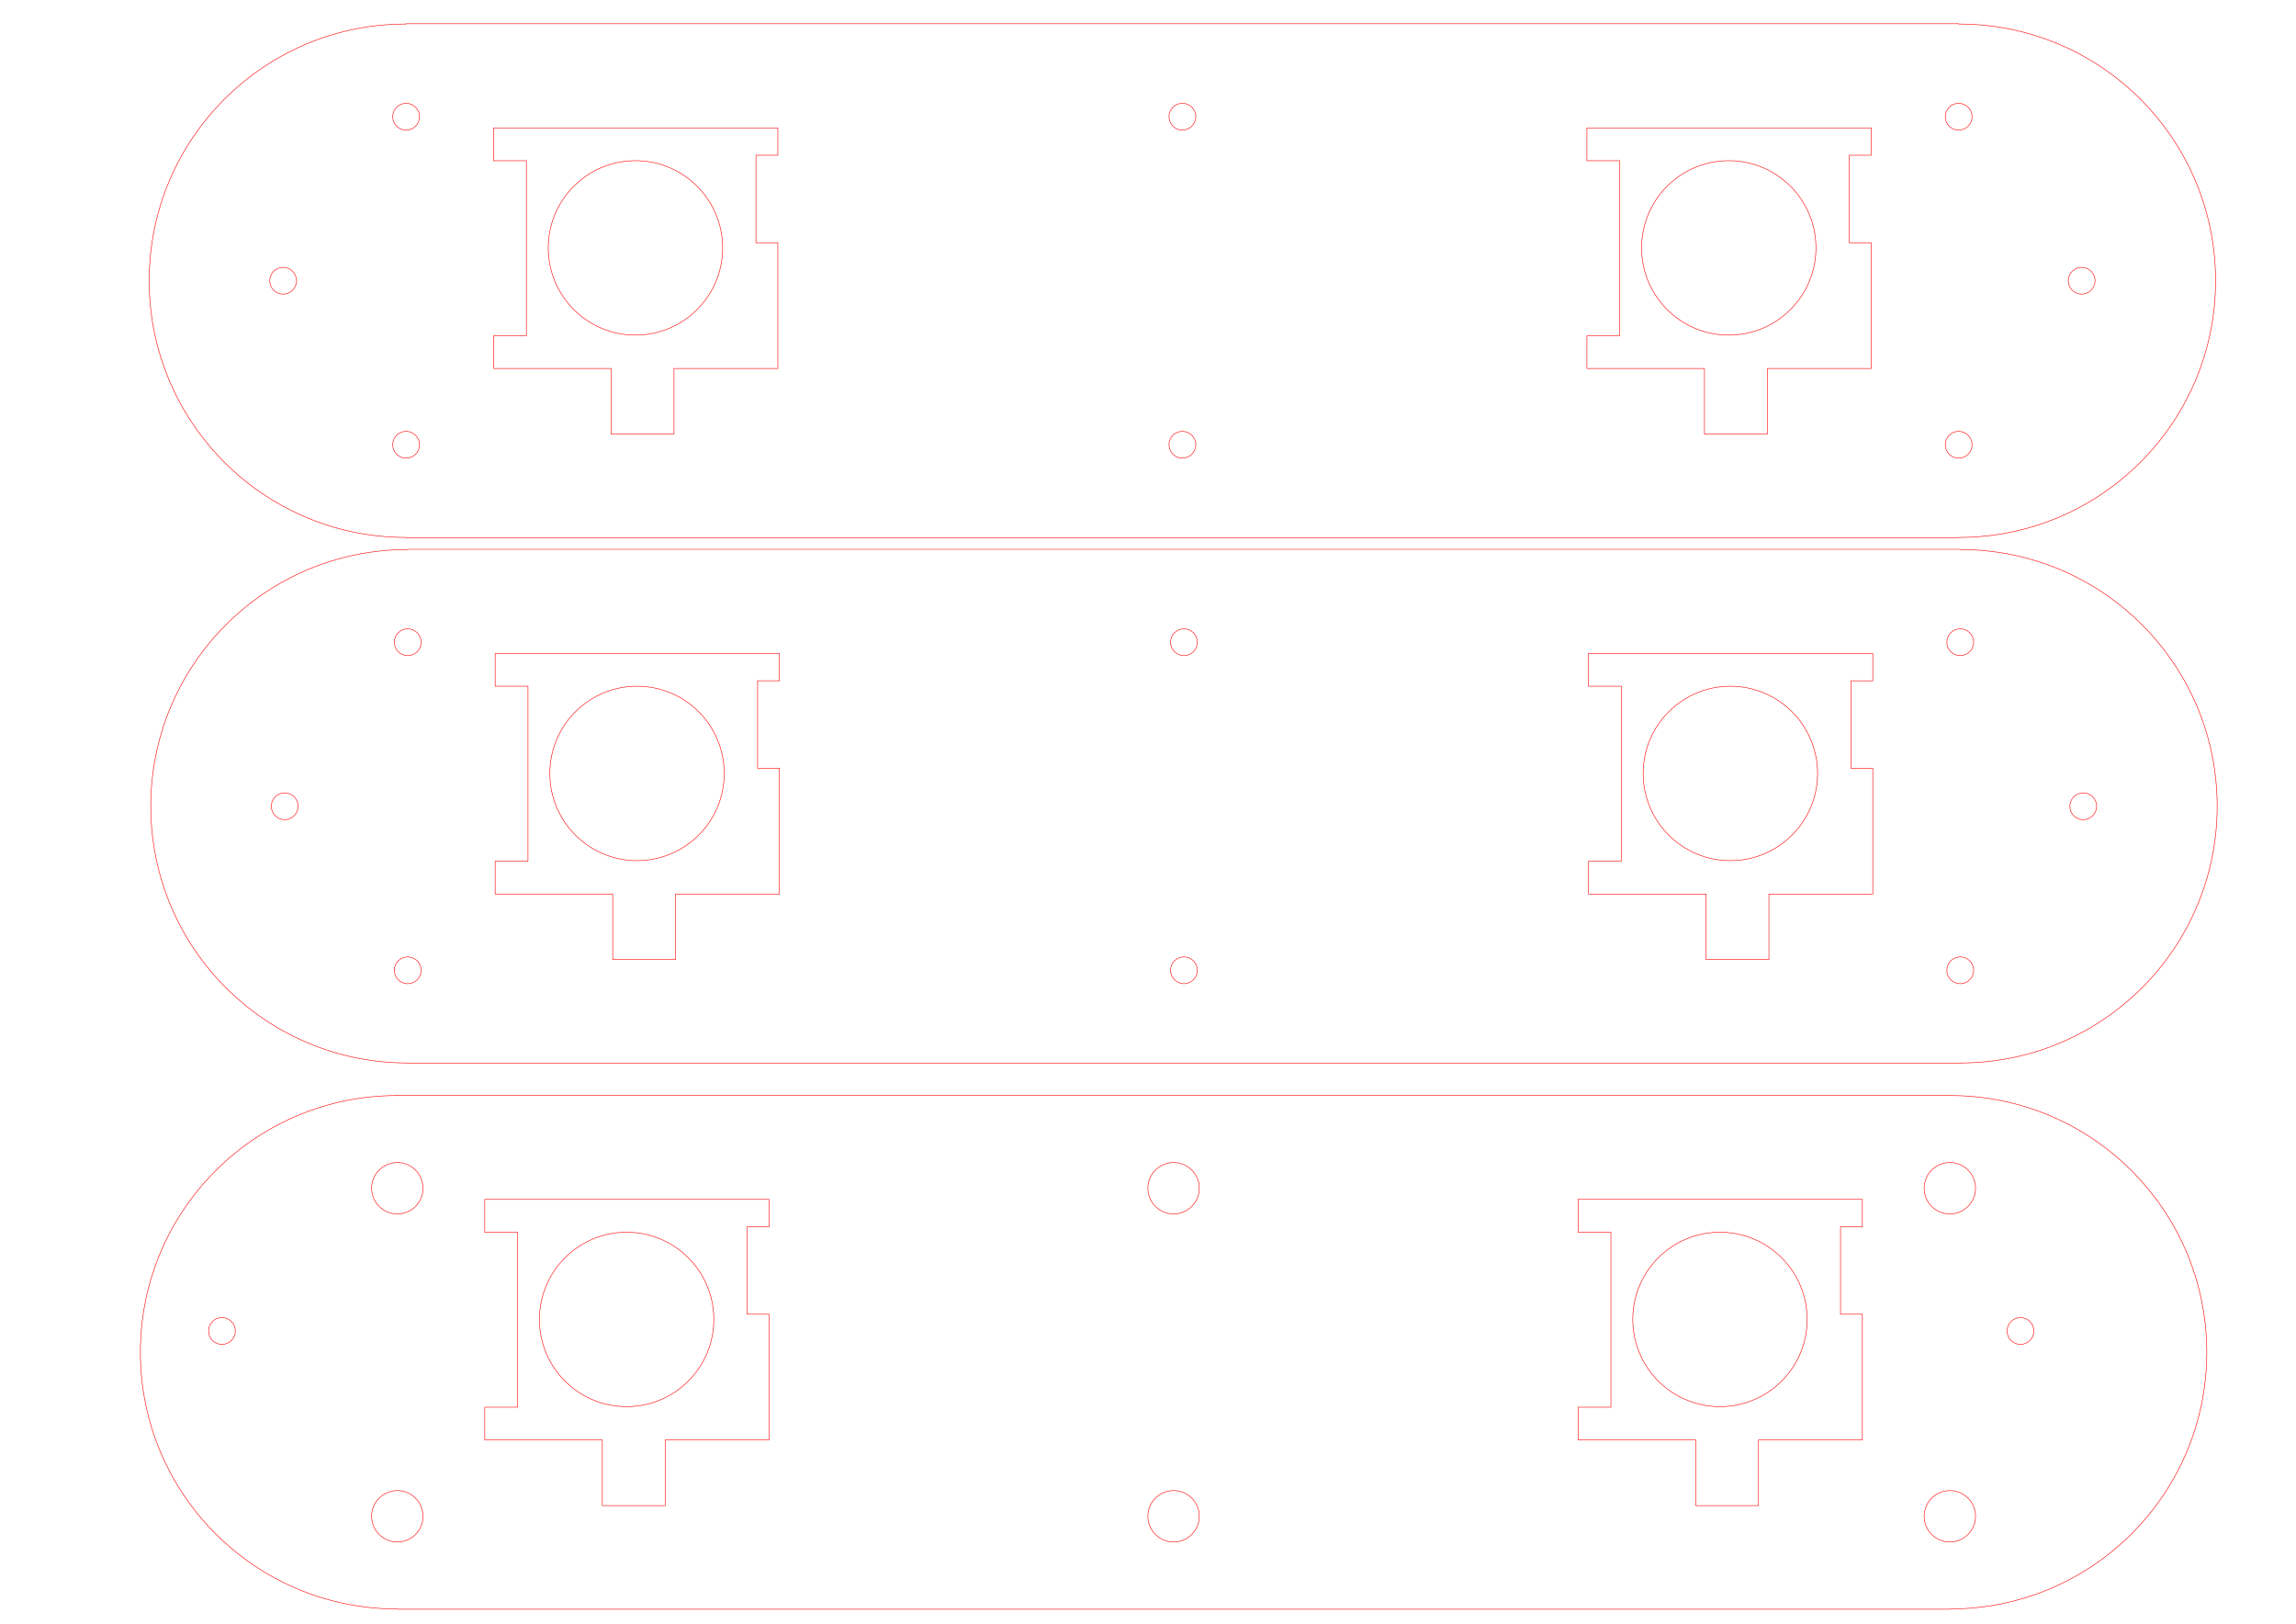
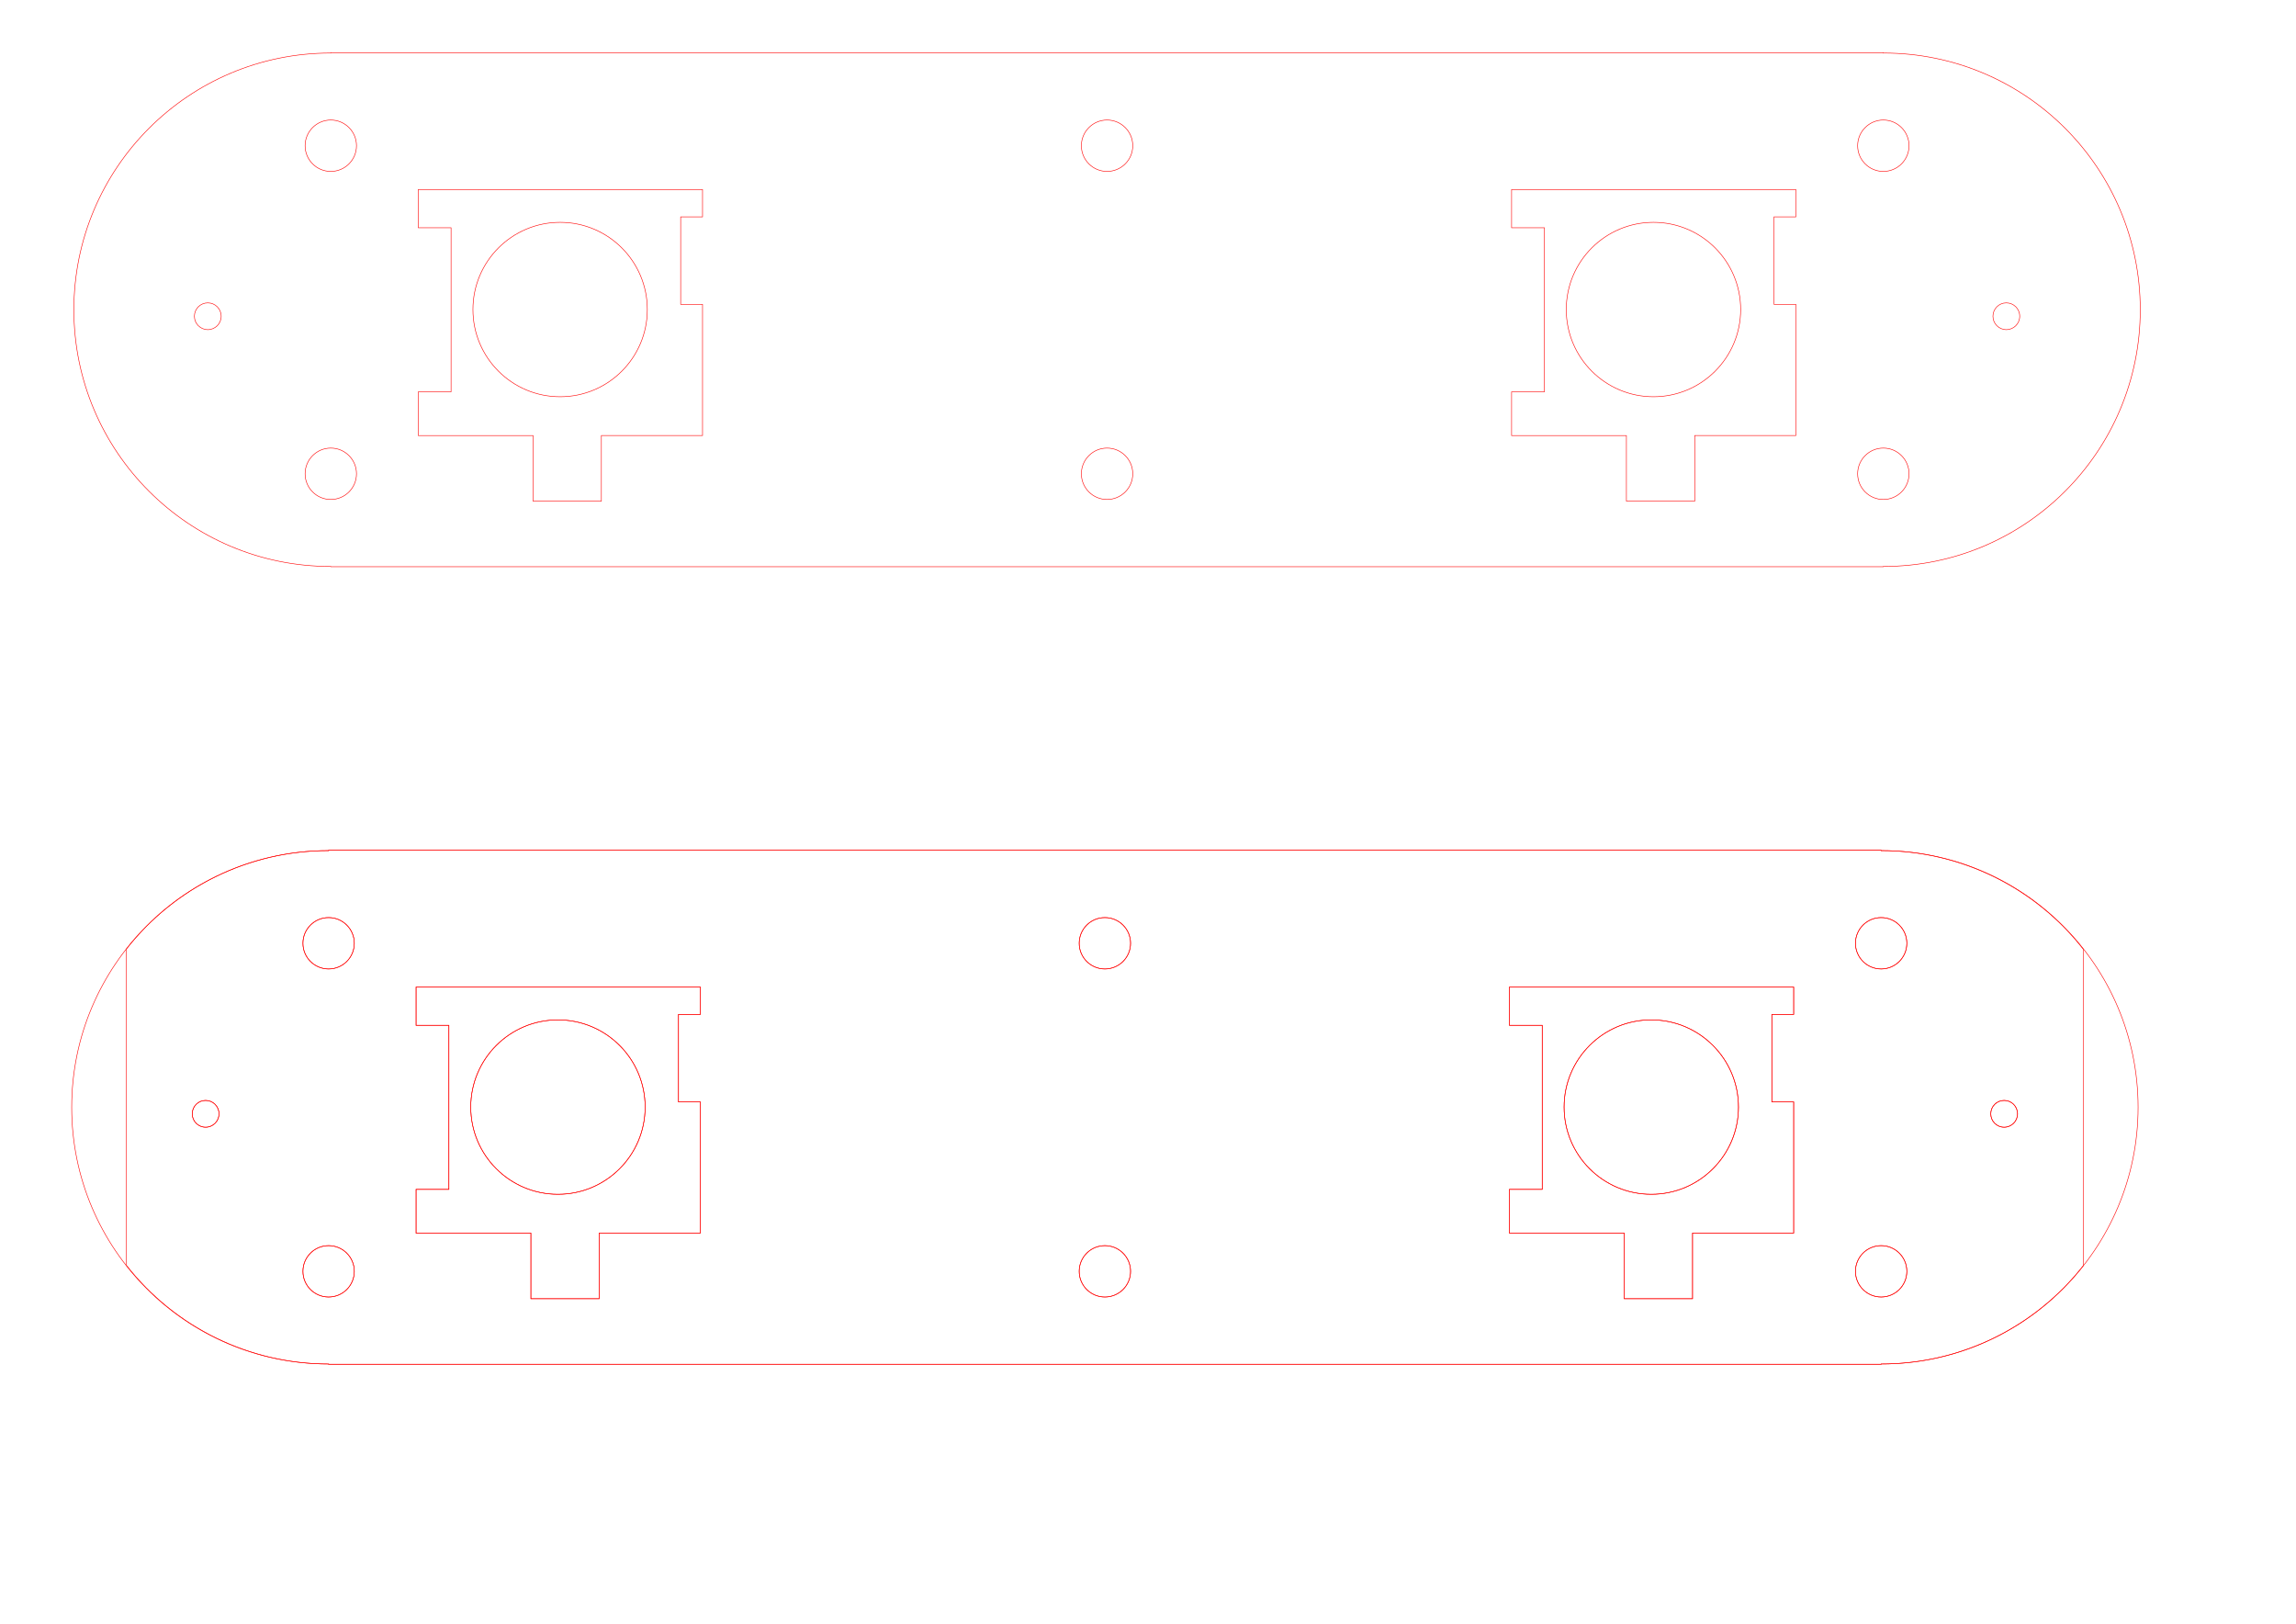
<svg xmlns="http://www.w3.org/2000/svg" width="420mm" height="297mm" viewBox="0 0 1488.189 1052.362" id="svg2" version="1.1">
  <defs id="defs4" />
  <g id="layer1">
    <g transform="translate(-305.7143,198.5714)" id="g4331">
      <g id="g4333" transform="translate(162.2313,-91.95852)">
        <g transform="translate(0,-89.6313)" id="g4335">
          <g id="g4339" transform="translate(-135.435,-204.1966)" />
        </g>
      </g>
    </g>
    <g id="g4536" transform="translate(17.32401,453.889)">
      <g id="g4538">
        <g transform="translate(1.428571,79.14307)" id="g4546">
          <g id="g4550" transform="translate(37.6716,-220.4324)">
            <g id="g4552" />
          </g>
        </g>
      </g>
    </g>
    <g id="g4302" transform="translate(-3.254982,207.9211)">
      <g transform="translate(1.428571,79.14307)" id="g4272" />
    </g>
    <g transform="translate(60.05656,430.4242)" id="g5000">
      <g id="g5002" transform="translate(-54.07207,27.75141)">
        <g transform="translate(1.428571,79.14307)" id="g5010">
          <g id="g5014" transform="translate(37.6716,-220.4324)">
            <g transform="translate(595.2756,0)" id="g5022" />
          </g>
        </g>
      </g>
    </g>
    <g transform="translate(2.4892007e-7,258.065)" id="g4450">
      <g id="g4460" transform="translate(-63.13906,-32.32667)">
        <g id="g4468" transform="translate(750.9528,116.8082)" />
      </g>
    </g>
-     <g id="g4336" transform="translate(84.85281,0)">
-       <g transform="translate(126.3692,-1008.029)" id="g4310">
-         <ellipse style="opacity:1;fill:none;fill-opacity:0.392;fill-rule:nonzero;stroke:#ff0000;stroke-width:0.356;stroke-miterlimit:4;stroke-dasharray:none;stroke-opacity:1" id="ellipse4312" cx="158.913" cy="182.023" rx="8.68" ry="8.68" />
-         <ellipse ry="8.68" rx="8.68" cy="182.023" cx="1324.661" id="ellipse4314" style="opacity:1;fill:none;fill-opacity:0.392;fill-rule:nonzero;stroke:#ff0000;stroke-width:0.356;stroke-miterlimit:4;stroke-dasharray:none;stroke-opacity:1" />
+     <g transform="translate(-189.0924,1089.103)" id="g4454" />
+     <g id="g4387" transform="translate(130.1077,8.31803)">
+       <g id="g4284" transform="translate(71.56588,-583.0691)">
+         <ellipse ry="8.68" rx="8.68" cy="182.023" cx="158.913" id="path4217" style="opacity:1;fill:none;fill-opacity:0.392;fill-rule:nonzero;stroke:#ff0000;stroke-width:0.356;stroke-miterlimit:4;stroke-dasharray:none;stroke-opacity:1" />
+         <ellipse style="opacity:1;fill:none;fill-opacity:0.392;fill-rule:nonzero;stroke:#ff0000;stroke-width:0.356;stroke-miterlimit:4;stroke-dasharray:none;stroke-opacity:1" id="ellipse4219" cx="1324.661" cy="182.023" rx="8.68" ry="8.68" />
      </g>
-       <g transform="translate(33.94112,13.77883)" id="g4311">
-         <g id="g4300" transform="translate(-347.4408,-204.0372)">
-           <ellipse ry="16.654" rx="16.653" transform="scale(1,-1)" style="opacity:1;fill:none;fill-opacity:0.392;fill-rule:nonzero;stroke:#ff0000;stroke-width:0.354;stroke-miterlimit:4;stroke-dasharray:none;stroke-opacity:1" id="use4330" cx="712.448" cy="728.267" />
-           <ellipse cy="515.669" cx="712.448" id="ellipse4272" style="opacity:1;fill:none;fill-opacity:0.392;fill-rule:nonzero;stroke:#ff0000;stroke-width:0.354;stroke-miterlimit:4;stroke-dasharray:none;stroke-opacity:1" transform="scale(1,-1)" rx="16.653" ry="16.654" />
-           <ellipse cy="728.267" cx="1215.597" id="ellipse4276" style="opacity:1;fill:none;fill-opacity:0.392;fill-rule:nonzero;stroke:#ff0000;stroke-width:0.354;stroke-miterlimit:4;stroke-dasharray:none;stroke-opacity:1" transform="scale(1,-1)" rx="16.653" ry="16.654" />
-           <ellipse ry="16.654" rx="16.653" transform="scale(1,-1)" style="opacity:1;fill:none;fill-opacity:0.392;fill-rule:nonzero;stroke:#ff0000;stroke-width:0.354;stroke-miterlimit:4;stroke-dasharray:none;stroke-opacity:1" id="ellipse4280" cx="1215.597" cy="515.669" />
-           <ellipse ry="16.654" rx="16.653" transform="scale(1,-1)" style="opacity:1;fill:none;fill-opacity:0.392;fill-rule:nonzero;stroke:#ff0000;stroke-width:0.354;stroke-miterlimit:4;stroke-dasharray:none;stroke-opacity:1" id="ellipse4284" cx="1718.747" cy="728.267" />
-           <ellipse cy="515.669" cx="1718.747" id="ellipse4288" style="opacity:1;fill:none;fill-opacity:0.392;fill-rule:nonzero;stroke:#ff0000;stroke-width:0.354;stroke-miterlimit:4;stroke-dasharray:none;stroke-opacity:1" transform="scale(1,-1)" rx="16.653" ry="16.654" />
+       <path id="rect4155" d="m 310.204,-567.581 0,0.186 a 166.358,166.358 0 0 0 -0.176,-0.008 166.358,166.358 0 0 0 -166.359,166.357 166.358,166.358 0 0 0 166.359,166.359 166.358,166.358 0 0 0 0.176,-0.006 l 0,0.182 1006.299,0 0,-0.188 a 166.358,166.358 0 0 0 0.178,0.01 166.358,166.358 0 0 0 166.357,-166.357 166.358,166.358 0 0 0 -166.357,-166.359 166.358,166.358 0 0 0 -0.178,0.006 l 0,-0.182 -1006.299,0 z" style="opacity:1;fill:none;fill-opacity:0.392;fill-rule:nonzero;stroke:#ff0000;stroke-width:0.354;stroke-miterlimit:4;stroke-dasharray:none;stroke-opacity:1" />
+       <g transform="translate(-402.2441,220.9224)" id="g4292">
+         <circle style="opacity:1;fill:none;fill-opacity:0.392;fill-rule:nonzero;stroke:#ff0000;stroke-width:0.354;stroke-miterlimit:4;stroke-dasharray:none;stroke-opacity:1" id="ellipse4735" cx="712.448" cy="-728.267" r="8.681" />
+         <circle r="8.681" cy="-515.669" cx="712.448" id="circle4274" style="opacity:1;fill:none;fill-opacity:0.392;fill-rule:nonzero;stroke:#ff0000;stroke-width:0.354;stroke-miterlimit:4;stroke-dasharray:none;stroke-opacity:1" />
+         <circle r="8.681" cy="-728.267" cx="1215.597" id="circle4278" style="opacity:1;fill:none;fill-opacity:0.392;fill-rule:nonzero;stroke:#ff0000;stroke-width:0.354;stroke-miterlimit:4;stroke-dasharray:none;stroke-opacity:1" />
+         <circle style="opacity:1;fill:none;fill-opacity:0.392;fill-rule:nonzero;stroke:#ff0000;stroke-width:0.354;stroke-miterlimit:4;stroke-dasharray:none;stroke-opacity:1" id="circle4282" cx="1215.597" cy="-515.669" r="8.681" />
+         <circle style="opacity:1;fill:none;fill-opacity:0.392;fill-rule:nonzero;stroke:#ff0000;stroke-width:0.354;stroke-miterlimit:4;stroke-dasharray:none;stroke-opacity:1" id="circle4286" cx="1718.747" cy="-728.267" r="8.681" />
+         <circle r="8.681" cy="-515.669" cx="1718.747" id="circle4290" style="opacity:1;fill:none;fill-opacity:0.392;fill-rule:nonzero;stroke:#ff0000;stroke-width:0.354;stroke-miterlimit:4;stroke-dasharray:none;stroke-opacity:1" />
+       </g>
+     </g>
+     <g transform="translate(107.6436,-583.5052)" id="g4321">
+       <g id="g4323">
+         <path id="path4325" d="m 389.361,91.729 0,21.26 21.26,0 0,113.387 -21.26,0 0,21.26 76.18,0 0,35.432 0,0.002 0,7.086 40.748,0 0,-7.086 0.002,0 0,-35.434 67.322,0 0,-81.496 -14.174,0 0,-56.693 14.174,0 0,-17.717 -184.252,0 z" style="opacity:1;fill:none;fill-opacity:0.392;fill-rule:nonzero;stroke:#ff0000;stroke-width:0.354;stroke-miterlimit:4;stroke-dasharray:none;stroke-opacity:1" />
+         <ellipse style="opacity:1;fill:none;fill-opacity:0.392;fill-rule:nonzero;stroke:#ff0000;stroke-width:0.354;stroke-miterlimit:4;stroke-dasharray:none;stroke-opacity:1" id="ellipse4327" cx="481.311" cy="169.503" rx="56.516" ry="56.516" />
+       </g>
+       <g id="g4329">
+         <path id="path4331" d="m 1098.023,91.729 0,21.26 21.26,0 0,113.387 -21.26,0 0,21.26 76.18,0 0,35.434 0,0 0,7.086 40.748,0 0,-7.086 0,-35.434 67.322,0 0,-81.496 -14.174,0 0,-56.693 14.174,0 0,-17.717 -184.252,0 z" style="opacity:1;fill:none;fill-opacity:0.392;fill-rule:nonzero;stroke:#ff0000;stroke-width:0.354;stroke-miterlimit:4;stroke-dasharray:none;stroke-opacity:1" />
+         <ellipse ry="56.516" rx="56.516" cy="169.503" cx="1189.972" id="ellipse4333" style="opacity:1;fill:none;fill-opacity:0.392;fill-rule:nonzero;stroke:#ff0000;stroke-width:0.354;stroke-miterlimit:4;stroke-dasharray:none;stroke-opacity:1" />
+       </g>
+     </g>
+     <g id="g4405" transform="translate(-107.4802,-82.02439)">
+       <g id="g4391">
+         <g id="g4310" transform="translate(83.25647,104.9574)">
+           <ellipse ry="8.68" rx="8.68" cy="182.023" cx="158.913" id="ellipse4312" style="opacity:1;fill:none;fill-opacity:0.392;fill-rule:nonzero;stroke:#ff0000;stroke-width:0.356;stroke-miterlimit:4;stroke-dasharray:none;stroke-opacity:1" />
+           <ellipse style="opacity:1;fill:none;fill-opacity:0.392;fill-rule:nonzero;stroke:#ff0000;stroke-width:0.356;stroke-miterlimit:4;stroke-dasharray:none;stroke-opacity:1" id="ellipse4314" cx="1324.661" cy="182.023" rx="8.68" ry="8.68" />
        </g>
-         <path id="path4316" d="m 365.007,-992.54 0,0.186 a 166.358,166.358 0 0 0 -0.176,-0.008 166.358,166.358 0 0 0 -166.359,166.357 166.358,166.358 0 0 0 166.359,166.359 166.358,166.358 0 0 0 0.176,-0.006 l 0,0.182 1006.299,0 0,-0.188 a 166.358,166.358 0 0 0 0.178,0.01 166.358,166.358 0 0 0 166.357,-166.357 166.358,166.358 0 0 0 -166.357,-166.359 166.358,166.358 0 0 0 -0.178,0.006 l 0,-0.182 -1006.299,0 z" style="opacity:1;fill:none;fill-opacity:0.392;fill-rule:nonzero;stroke:#ff0000;stroke-width:0.354;stroke-miterlimit:4;stroke-dasharray:none;stroke-opacity:1" />
+         <g id="g4311" transform="translate(-43.1127,1108.765)">
+           <g transform="translate(-347.4408,-204.0372)" id="g4300">
+             <ellipse cy="728.267" cx="712.448" id="use4330" style="opacity:1;fill:none;fill-opacity:0.392;fill-rule:nonzero;stroke:#ff0000;stroke-width:0.354;stroke-miterlimit:4;stroke-dasharray:none;stroke-opacity:1" transform="scale(1,-1)" rx="16.653" ry="16.654" />
+             <ellipse ry="16.654" rx="16.653" transform="scale(1,-1)" style="opacity:1;fill:none;fill-opacity:0.392;fill-rule:nonzero;stroke:#ff0000;stroke-width:0.354;stroke-miterlimit:4;stroke-dasharray:none;stroke-opacity:1" id="ellipse4272" cx="712.448" cy="515.669" />
+             <ellipse ry="16.654" rx="16.653" transform="scale(1,-1)" style="opacity:1;fill:none;fill-opacity:0.392;fill-rule:nonzero;stroke:#ff0000;stroke-width:0.354;stroke-miterlimit:4;stroke-dasharray:none;stroke-opacity:1" id="ellipse4276" cx="1215.597" cy="728.267" />
+             <ellipse cy="515.669" cx="1215.597" id="ellipse4280" style="opacity:1;fill:none;fill-opacity:0.392;fill-rule:nonzero;stroke:#ff0000;stroke-width:0.354;stroke-miterlimit:4;stroke-dasharray:none;stroke-opacity:1" transform="scale(1,-1)" rx="16.653" ry="16.654" />
+             <ellipse cy="728.267" cx="1718.747" id="ellipse4284" style="opacity:1;fill:none;fill-opacity:0.392;fill-rule:nonzero;stroke:#ff0000;stroke-width:0.354;stroke-miterlimit:4;stroke-dasharray:none;stroke-opacity:1" transform="scale(1,-1)" rx="16.653" ry="16.654" />
+             <ellipse ry="16.654" rx="16.653" transform="scale(1,-1)" style="opacity:1;fill:none;fill-opacity:0.392;fill-rule:nonzero;stroke:#ff0000;stroke-width:0.354;stroke-miterlimit:4;stroke-dasharray:none;stroke-opacity:1" id="ellipse4288" cx="1718.747" cy="515.669" />
+           </g>
+           <path style="opacity:1;fill:none;fill-opacity:0.392;fill-rule:nonzero;stroke:#ff0000;stroke-width:0.354;stroke-miterlimit:4;stroke-dasharray:none;stroke-opacity:1" d="m 365.007,-992.54 0,0.186 a 166.358,166.358 0 0 0 -0.176,-0.008 166.358,166.358 0 0 0 -166.359,166.357 166.358,166.358 0 0 0 166.359,166.359 166.358,166.358 0 0 0 0.176,-0.006 l 0,0.182 1006.299,0 0,-0.188 a 166.358,166.358 0 0 0 0.178,0.01 166.358,166.358 0 0 0 166.357,-166.357 166.358,166.358 0 0 0 -166.357,-166.359 166.358,166.358 0 0 0 -0.178,0.006 l 0,-0.182 -1006.299,0 z" id="path4316" />
+         </g>
      </g>
-       <g transform="translate(66.27939,-1003.004)" id="g4303">
-         <g id="g4299">
-           <path id="path4322" d="m 389.361,91.729 0,21.26 21.26,0 0,113.387 -21.26,0 0,21.26 76.18,0 0,35.432 0,0.002 0,7.086 40.748,0 0,-7.086 0.002,0 0,-35.434 67.322,0 0,-81.496 -14.174,0 0,-56.693 14.174,0 0,-17.717 -184.252,0 z" style="opacity:1;fill:none;fill-opacity:0.392;fill-rule:nonzero;stroke:#ff0000;stroke-width:0.354;stroke-miterlimit:4;stroke-dasharray:none;stroke-opacity:1" />
-           <ellipse style="opacity:1;fill:none;fill-opacity:0.392;fill-rule:nonzero;stroke:#ff0000;stroke-width:0.354;stroke-miterlimit:4;stroke-dasharray:none;stroke-opacity:1" id="ellipse4324" cx="481.311" cy="169.503" rx="56.516" ry="56.516" />
+       <g transform="translate(67.90358,-328.493)" id="g4383">
+         <g id="g4373">
+           <path id="path4322" d="m 310.684,533.344 0,21.23 0,0.029 0,3.514 21.26,0 0,106.33 -21.26,0 0,3.543 0,0.002 0,21.252 0,0.006 0,3.537 74.418,0 0,42.523 1.764,0 0.006,0 40.742,0 0,-0.004 1.76,0 0,-42.547 65.562,0 0,-3.51 0,-0.035 0,-81.461 -14.174,0 0,-56.693 14.174,0 0,-17.717 -184.252,0 z" style="opacity:1;fill:none;fill-opacity:0.392;fill-rule:nonzero;stroke:#ff0000;stroke-width:0.354;stroke-miterlimit:4;stroke-dasharray:none;stroke-opacity:1" />
+           <ellipse style="opacity:1;fill:none;fill-opacity:0.392;fill-rule:nonzero;stroke:#ff0000;stroke-width:0.354;stroke-miterlimit:4;stroke-dasharray:none;stroke-opacity:1" id="ellipse4324" cx="402.633" cy="611.118" rx="56.516" ry="56.516" />
        </g>
-         <g id="g4295">
-           <path id="path4328" d="m 1098.023,91.729 0,21.26 21.26,0 0,113.387 -21.26,0 0,21.26 76.18,0 0,35.434 0,0 0,7.086 40.748,0 0,-7.086 0,-35.434 67.322,0 0,-81.496 -14.174,0 0,-56.693 14.174,0 0,-17.717 -184.252,0 z" style="opacity:1;fill:none;fill-opacity:0.392;fill-rule:nonzero;stroke:#ff0000;stroke-width:0.354;stroke-miterlimit:4;stroke-dasharray:none;stroke-opacity:1" />
-           <ellipse ry="56.516" rx="56.516" cy="169.503" cx="1189.972" id="ellipse4330" style="opacity:1;fill:none;fill-opacity:0.392;fill-rule:nonzero;stroke:#ff0000;stroke-width:0.354;stroke-miterlimit:4;stroke-dasharray:none;stroke-opacity:1" />
+         <g id="g4377" transform="translate(708.6614,0)">
+           <path style="opacity:1;fill:none;fill-opacity:0.392;fill-rule:nonzero;stroke:#ff0000;stroke-width:0.354;stroke-miterlimit:4;stroke-dasharray:none;stroke-opacity:1" d="m 310.684,533.344 0,21.23 0,0.029 0,3.514 21.26,0 0,106.33 -21.26,0 0,3.543 0,0.002 0,21.252 0,0.006 0,3.537 74.418,0 0,42.523 1.764,0 0.006,0 40.742,0 0,-0.004 1.76,0 0,-42.547 65.562,0 0,-3.51 0,-0.035 0,-81.461 -14.174,0 0,-56.693 14.174,0 0,-17.717 -184.252,0 z" id="path4379" />
+           <ellipse ry="56.516" rx="56.516" cy="611.118" cx="402.633" id="ellipse4381" style="opacity:1;fill:none;fill-opacity:0.392;fill-rule:nonzero;stroke:#ff0000;stroke-width:0.354;stroke-miterlimit:4;stroke-dasharray:none;stroke-opacity:1" />
        </g>
      </g>
    </g>
-     <g transform="translate(-189.0924,1089.103)" id="g4454" />
-     <g id="g4400" transform="translate(130.1077,-240.4163)">
-       <g transform="translate(0,248.7343)" id="g4387">
-         <g transform="translate(71.56588,-583.0691)" id="g4284">
-           <ellipse style="opacity:1;fill:none;fill-opacity:0.392;fill-rule:nonzero;stroke:#ff0000;stroke-width:0.356;stroke-miterlimit:4;stroke-dasharray:none;stroke-opacity:1" id="path4217" cx="158.913" cy="182.023" rx="8.68" ry="8.68" />
-           <ellipse ry="8.68" rx="8.68" cy="182.023" cx="1324.661" id="ellipse4219" style="opacity:1;fill:none;fill-opacity:0.392;fill-rule:nonzero;stroke:#ff0000;stroke-width:0.356;stroke-miterlimit:4;stroke-dasharray:none;stroke-opacity:1" />
+     <g id="g4641">
+       <g id="g4427" transform="translate(-108.8944,434.835)">
+         <g id="g4429">
+           <g id="g4431" transform="translate(83.25647,104.9574)">
+             <ellipse ry="8.68" rx="8.68" cy="182.023" cx="158.913" id="ellipse4433" style="opacity:1;fill:none;fill-opacity:0.392;fill-rule:nonzero;stroke:#ff0000;stroke-width:0.356;stroke-miterlimit:4;stroke-dasharray:none;stroke-opacity:1" />
+             <ellipse style="opacity:1;fill:none;fill-opacity:0.392;fill-rule:nonzero;stroke:#ff0000;stroke-width:0.356;stroke-miterlimit:4;stroke-dasharray:none;stroke-opacity:1" id="ellipse4435" cx="1324.661" cy="182.023" rx="8.68" ry="8.68" />
+           </g>
+           <g id="g4437" transform="translate(-43.1127,1108.765)">
+             <g transform="translate(-347.4408,-204.0372)" id="g4439">
+               <ellipse cy="728.267" cx="712.448" id="ellipse4441" style="opacity:1;fill:none;fill-opacity:0.392;fill-rule:nonzero;stroke:#ff0000;stroke-width:0.354;stroke-miterlimit:4;stroke-dasharray:none;stroke-opacity:1" transform="scale(1,-1)" rx="16.653" ry="16.654" />
+               <ellipse ry="16.654" rx="16.653" transform="scale(1,-1)" style="opacity:1;fill:none;fill-opacity:0.392;fill-rule:nonzero;stroke:#ff0000;stroke-width:0.354;stroke-miterlimit:4;stroke-dasharray:none;stroke-opacity:1" id="ellipse4443" cx="712.448" cy="515.669" />
+               <ellipse ry="16.654" rx="16.653" transform="scale(1,-1)" style="opacity:1;fill:none;fill-opacity:0.392;fill-rule:nonzero;stroke:#ff0000;stroke-width:0.354;stroke-miterlimit:4;stroke-dasharray:none;stroke-opacity:1" id="ellipse4445" cx="1215.597" cy="728.267" />
+               <ellipse cy="515.669" cx="1215.597" id="ellipse4447" style="opacity:1;fill:none;fill-opacity:0.392;fill-rule:nonzero;stroke:#ff0000;stroke-width:0.354;stroke-miterlimit:4;stroke-dasharray:none;stroke-opacity:1" transform="scale(1,-1)" rx="16.653" ry="16.654" />
+               <ellipse cy="728.267" cx="1718.747" id="ellipse4449" style="opacity:1;fill:none;fill-opacity:0.392;fill-rule:nonzero;stroke:#ff0000;stroke-width:0.354;stroke-miterlimit:4;stroke-dasharray:none;stroke-opacity:1" transform="scale(1,-1)" rx="16.653" ry="16.654" />
+               <ellipse ry="16.654" rx="16.653" transform="scale(1,-1)" style="opacity:1;fill:none;fill-opacity:0.392;fill-rule:nonzero;stroke:#ff0000;stroke-width:0.354;stroke-miterlimit:4;stroke-dasharray:none;stroke-opacity:1" id="ellipse4451" cx="1718.747" cy="515.669" />
+             </g>
+             <path style="opacity:1;fill:none;fill-opacity:0.392;fill-rule:nonzero;stroke:#ff0000;stroke-width:0.354;stroke-miterlimit:4;stroke-dasharray:none;stroke-opacity:1" d="m 365.007,-992.54 0,0.186 a 166.358,166.358 0 0 0 -0.176,-0.008 166.358,166.358 0 0 0 -166.359,166.357 166.358,166.358 0 0 0 166.359,166.359 166.358,166.358 0 0 0 0.176,-0.006 l 0,0.182 1006.299,0 0,-0.188 a 166.358,166.358 0 0 0 0.178,0.01 166.358,166.358 0 0 0 166.357,-166.357 166.358,166.358 0 0 0 -166.357,-166.359 166.358,166.358 0 0 0 -0.178,0.006 l 0,-0.182 -1006.299,0 z" id="path4453" />
+           </g>
        </g>
-         <path style="opacity:1;fill:none;fill-opacity:0.392;fill-rule:nonzero;stroke:#ff0000;stroke-width:0.354;stroke-miterlimit:4;stroke-dasharray:none;stroke-opacity:1" d="m 310.204,-567.581 0,0.186 a 166.358,166.358 0 0 0 -0.176,-0.008 166.358,166.358 0 0 0 -166.359,166.357 166.358,166.358 0 0 0 166.359,166.359 166.358,166.358 0 0 0 0.176,-0.006 l 0,0.182 1006.299,0 0,-0.188 a 166.358,166.358 0 0 0 0.178,0.01 166.358,166.358 0 0 0 166.357,-166.357 166.358,166.358 0 0 0 -166.357,-166.359 166.358,166.358 0 0 0 -0.178,0.006 l 0,-0.182 -1006.299,0 z" id="rect4155" />
-         <g id="g4292" transform="translate(-402.2441,220.9224)">
-           <circle r="8.681" cy="-728.267" cx="712.448" id="ellipse4735" style="opacity:1;fill:none;fill-opacity:0.392;fill-rule:nonzero;stroke:#ff0000;stroke-width:0.354;stroke-miterlimit:4;stroke-dasharray:none;stroke-opacity:1" />
-           <circle style="opacity:1;fill:none;fill-opacity:0.392;fill-rule:nonzero;stroke:#ff0000;stroke-width:0.354;stroke-miterlimit:4;stroke-dasharray:none;stroke-opacity:1" id="circle4274" cx="712.448" cy="-515.669" r="8.681" />
-           <circle style="opacity:1;fill:none;fill-opacity:0.392;fill-rule:nonzero;stroke:#ff0000;stroke-width:0.354;stroke-miterlimit:4;stroke-dasharray:none;stroke-opacity:1" id="circle4278" cx="1215.597" cy="-728.267" r="8.681" />
-           <circle r="8.681" cy="-515.669" cx="1215.597" id="circle4282" style="opacity:1;fill:none;fill-opacity:0.392;fill-rule:nonzero;stroke:#ff0000;stroke-width:0.354;stroke-miterlimit:4;stroke-dasharray:none;stroke-opacity:1" />
-           <circle r="8.681" cy="-728.267" cx="1718.747" id="circle4286" style="opacity:1;fill:none;fill-opacity:0.392;fill-rule:nonzero;stroke:#ff0000;stroke-width:0.354;stroke-miterlimit:4;stroke-dasharray:none;stroke-opacity:1" />
-           <circle style="opacity:1;fill:none;fill-opacity:0.392;fill-rule:nonzero;stroke:#ff0000;stroke-width:0.354;stroke-miterlimit:4;stroke-dasharray:none;stroke-opacity:1" id="circle4290" cx="1718.747" cy="-515.669" r="8.681" />
+         <g transform="translate(67.90358,-328.493)" id="g4455">
+           <g id="g4457">
+             <path id="path4459" d="m 310.684,533.344 0,21.23 0,0.029 0,3.514 21.26,0 0,106.33 -21.26,0 0,3.543 0,0.002 0,21.252 0,0.006 0,3.537 74.418,0 0,42.523 1.764,0 0.006,0 40.742,0 0,-0.004 1.76,0 0,-42.547 65.562,0 0,-3.51 0,-0.035 0,-81.461 -14.174,0 0,-56.693 14.174,0 0,-17.717 -184.252,0 z" style="opacity:1;fill:none;fill-opacity:0.392;fill-rule:nonzero;stroke:#ff0000;stroke-width:0.354;stroke-miterlimit:4;stroke-dasharray:none;stroke-opacity:1" />
+             <ellipse style="opacity:1;fill:none;fill-opacity:0.392;fill-rule:nonzero;stroke:#ff0000;stroke-width:0.354;stroke-miterlimit:4;stroke-dasharray:none;stroke-opacity:1" id="ellipse4461" cx="402.633" cy="611.118" rx="56.516" ry="56.516" />
+           </g>
+           <g id="g4463" transform="translate(708.6614,0)">
+             <path style="opacity:1;fill:none;fill-opacity:0.392;fill-rule:nonzero;stroke:#ff0000;stroke-width:0.354;stroke-miterlimit:4;stroke-dasharray:none;stroke-opacity:1" d="m 310.684,533.344 0,21.23 0,0.029 0,3.514 21.26,0 0,106.33 -21.26,0 0,3.543 0,0.002 0,21.252 0,0.006 0,3.537 74.418,0 0,42.523 1.764,0 0.006,0 40.742,0 0,-0.004 1.76,0 0,-42.547 65.562,0 0,-3.51 0,-0.035 0,-81.461 -14.174,0 0,-56.693 14.174,0 0,-17.717 -184.252,0 z" id="path4465" />
+             <ellipse ry="56.516" rx="56.516" cy="611.118" cx="402.633" id="ellipse4467" style="opacity:1;fill:none;fill-opacity:0.392;fill-rule:nonzero;stroke:#ff0000;stroke-width:0.354;stroke-miterlimit:4;stroke-dasharray:none;stroke-opacity:1" />
+           </g>
        </g>
      </g>
-       <g id="g4321" transform="translate(-22.46404,-343.0889)">
-         <g id="g4323">
-           <path style="opacity:1;fill:none;fill-opacity:0.392;fill-rule:nonzero;stroke:#ff0000;stroke-width:0.354;stroke-miterlimit:4;stroke-dasharray:none;stroke-opacity:1" d="m 389.361,91.729 0,21.26 21.26,0 0,113.387 -21.26,0 0,21.26 76.18,0 0,35.432 0,0.002 0,7.086 40.748,0 0,-7.086 0.002,0 0,-35.434 67.322,0 0,-81.496 -14.174,0 0,-56.693 14.174,0 0,-17.717 -184.252,0 z" id="path4325" />
-           <ellipse ry="56.516" rx="56.516" cy="169.503" cx="481.311" id="ellipse4327" style="opacity:1;fill:none;fill-opacity:0.392;fill-rule:nonzero;stroke:#ff0000;stroke-width:0.354;stroke-miterlimit:4;stroke-dasharray:none;stroke-opacity:1" />
+       <g transform="translate(-25.63795,539.7924)" id="g4475">
+         <ellipse style="opacity:1;fill:none;fill-opacity:0.392;fill-rule:nonzero;stroke:#ff0000;stroke-width:0.356;stroke-miterlimit:4;stroke-dasharray:none;stroke-opacity:1" id="ellipse4477" cx="158.913" cy="182.023" rx="8.68" ry="8.68" />
+         <ellipse ry="8.68" rx="8.68" cy="182.023" cx="1324.661" id="ellipse4479" style="opacity:1;fill:none;fill-opacity:0.392;fill-rule:nonzero;stroke:#ff0000;stroke-width:0.356;stroke-miterlimit:4;stroke-dasharray:none;stroke-opacity:1" />
+       </g>
+       <g transform="translate(-499.4479,1339.563)" id="g4483">
+         <ellipse cy="728.267" cx="712.448" id="ellipse4485" style="opacity:1;fill:none;fill-opacity:0.392;fill-rule:nonzero;stroke:#ff0000;stroke-width:0.354;stroke-miterlimit:4;stroke-dasharray:none;stroke-opacity:1" transform="scale(1,-1)" rx="16.653" ry="16.654" />
+         <ellipse ry="16.654" rx="16.653" transform="scale(1,-1)" style="opacity:1;fill:none;fill-opacity:0.392;fill-rule:nonzero;stroke:#ff0000;stroke-width:0.354;stroke-miterlimit:4;stroke-dasharray:none;stroke-opacity:1" id="ellipse4487" cx="712.448" cy="515.669" />
+         <ellipse ry="16.654" rx="16.653" transform="scale(1,-1)" style="opacity:1;fill:none;fill-opacity:0.392;fill-rule:nonzero;stroke:#ff0000;stroke-width:0.354;stroke-miterlimit:4;stroke-dasharray:none;stroke-opacity:1" id="ellipse4489" cx="1215.597" cy="728.267" />
+         <ellipse cy="515.669" cx="1215.597" id="ellipse4491" style="opacity:1;fill:none;fill-opacity:0.392;fill-rule:nonzero;stroke:#ff0000;stroke-width:0.354;stroke-miterlimit:4;stroke-dasharray:none;stroke-opacity:1" transform="scale(1,-1)" rx="16.653" ry="16.654" />
+         <ellipse cy="728.267" cx="1718.747" id="ellipse4493" style="opacity:1;fill:none;fill-opacity:0.392;fill-rule:nonzero;stroke:#ff0000;stroke-width:0.354;stroke-miterlimit:4;stroke-dasharray:none;stroke-opacity:1" transform="scale(1,-1)" rx="16.653" ry="16.654" />
+         <ellipse ry="16.654" rx="16.653" transform="scale(1,-1)" style="opacity:1;fill:none;fill-opacity:0.392;fill-rule:nonzero;stroke:#ff0000;stroke-width:0.354;stroke-miterlimit:4;stroke-dasharray:none;stroke-opacity:1" id="ellipse4495" cx="1718.747" cy="515.669" />
+       </g>
+       <path id="path4497" d="M 213 551.061 L 213 551.246 A 166.358 166.358 0 0 0 212.824 551.238 A 166.358 166.358 0 0 0 81.898 615.043 L 81.898 819.916 A 166.358 166.358 0 0 0 212.824 883.955 A 166.358 166.358 0 0 0 213 883.949 L 213 884.131 L 1219.299 884.131 L 1219.299 883.943 A 166.358 166.358 0 0 0 1219.477 883.953 A 166.358 166.358 0 0 0 1350.4 820.148 L 1350.4 615.273 A 166.358 166.358 0 0 0 1219.477 551.236 A 166.358 166.358 0 0 0 1219.299 551.242 L 1219.299 551.061 L 213 551.061 z " style="opacity:1;fill:none;fill-opacity:0.392;fill-rule:nonzero;stroke:#ff0000;stroke-width:0.354;stroke-miterlimit:4;stroke-dasharray:none;stroke-opacity:1" />
+       <g transform="translate(-40.99084,106.342)" id="g4499">
+         <g id="g4501">
+           <path id="path4503" d="m 310.684,533.344 0,21.23 0,0.029 0,3.514 21.26,0 0,106.33 -21.26,0 0,3.543 0,0.002 0,21.252 0,0.006 0,3.537 74.418,0 0,42.523 1.764,0 0.006,0 40.742,0 0,-0.004 1.76,0 0,-42.547 65.562,0 0,-3.51 0,-0.035 0,-81.461 -14.174,0 0,-56.693 14.174,0 0,-17.717 -184.252,0 z" style="opacity:1;fill:none;fill-opacity:0.392;fill-rule:nonzero;stroke:#ff0000;stroke-width:0.354;stroke-miterlimit:4;stroke-dasharray:none;stroke-opacity:1" />
+           <ellipse style="opacity:1;fill:none;fill-opacity:0.392;fill-rule:nonzero;stroke:#ff0000;stroke-width:0.354;stroke-miterlimit:4;stroke-dasharray:none;stroke-opacity:1" id="ellipse4505" cx="402.633" cy="611.118" rx="56.516" ry="56.516" />
        </g>
-         <g id="g4329">
-           <path style="opacity:1;fill:none;fill-opacity:0.392;fill-rule:nonzero;stroke:#ff0000;stroke-width:0.354;stroke-miterlimit:4;stroke-dasharray:none;stroke-opacity:1" d="m 1098.023,91.729 0,21.26 21.26,0 0,113.387 -21.26,0 0,21.26 76.18,0 0,35.434 0,0 0,7.086 40.748,0 0,-7.086 0,-35.434 67.322,0 0,-81.496 -14.174,0 0,-56.693 14.174,0 0,-17.717 -184.252,0 z" id="path4331" />
-           <ellipse style="opacity:1;fill:none;fill-opacity:0.392;fill-rule:nonzero;stroke:#ff0000;stroke-width:0.354;stroke-miterlimit:4;stroke-dasharray:none;stroke-opacity:1" id="ellipse4333" cx="1189.972" cy="169.503" rx="56.516" ry="56.516" />
-         </g>
-       </g>
-     </g>
-     <g transform="translate(-141.4213,1688.571)" id="g4421">
-       <g id="g4423" transform="translate(126.3692,-1008.029)">
-         <ellipse ry="8.68" rx="8.68" cy="182.023" cx="158.913" id="ellipse4425" style="opacity:1;fill:none;fill-opacity:0.392;fill-rule:nonzero;stroke:#ff0000;stroke-width:0.356;stroke-miterlimit:4;stroke-dasharray:none;stroke-opacity:1" />
-         <ellipse style="opacity:1;fill:none;fill-opacity:0.392;fill-rule:nonzero;stroke:#ff0000;stroke-width:0.356;stroke-miterlimit:4;stroke-dasharray:none;stroke-opacity:1" id="ellipse4427" cx="1324.661" cy="182.023" rx="8.68" ry="8.68" />
-       </g>
-       <g id="g4429" transform="translate(33.94112,13.77883)">
-         <g transform="translate(-347.4408,-204.0372)" id="g4431">
-           <ellipse cy="728.267" cx="712.448" id="ellipse4433" style="opacity:1;fill:none;fill-opacity:0.392;fill-rule:nonzero;stroke:#ff0000;stroke-width:0.354;stroke-miterlimit:4;stroke-dasharray:none;stroke-opacity:1" transform="scale(1,-1)" rx="16.653" ry="16.654" />
-           <ellipse ry="16.654" rx="16.653" transform="scale(1,-1)" style="opacity:1;fill:none;fill-opacity:0.392;fill-rule:nonzero;stroke:#ff0000;stroke-width:0.354;stroke-miterlimit:4;stroke-dasharray:none;stroke-opacity:1" id="ellipse4435" cx="712.448" cy="515.669" />
-           <ellipse ry="16.654" rx="16.653" transform="scale(1,-1)" style="opacity:1;fill:none;fill-opacity:0.392;fill-rule:nonzero;stroke:#ff0000;stroke-width:0.354;stroke-miterlimit:4;stroke-dasharray:none;stroke-opacity:1" id="ellipse4437" cx="1215.597" cy="728.267" />
-           <ellipse cy="515.669" cx="1215.597" id="ellipse4439" style="opacity:1;fill:none;fill-opacity:0.392;fill-rule:nonzero;stroke:#ff0000;stroke-width:0.354;stroke-miterlimit:4;stroke-dasharray:none;stroke-opacity:1" transform="scale(1,-1)" rx="16.653" ry="16.654" />
-           <ellipse cy="728.267" cx="1718.747" id="ellipse4441" style="opacity:1;fill:none;fill-opacity:0.392;fill-rule:nonzero;stroke:#ff0000;stroke-width:0.354;stroke-miterlimit:4;stroke-dasharray:none;stroke-opacity:1" transform="scale(1,-1)" rx="16.653" ry="16.654" />
-           <ellipse ry="16.654" rx="16.653" transform="scale(1,-1)" style="opacity:1;fill:none;fill-opacity:0.392;fill-rule:nonzero;stroke:#ff0000;stroke-width:0.354;stroke-miterlimit:4;stroke-dasharray:none;stroke-opacity:1" id="ellipse4443" cx="1718.747" cy="515.669" />
-         </g>
-         <path style="opacity:1;fill:none;fill-opacity:0.392;fill-rule:nonzero;stroke:#ff0000;stroke-width:0.354;stroke-miterlimit:4;stroke-dasharray:none;stroke-opacity:1" d="m 365.007,-992.54 0,0.186 a 166.358,166.358 0 0 0 -0.176,-0.008 166.358,166.358 0 0 0 -166.359,166.357 166.358,166.358 0 0 0 166.359,166.359 166.358,166.358 0 0 0 0.176,-0.006 l 0,0.182 1006.299,0 0,-0.188 a 166.358,166.358 0 0 0 0.178,0.01 166.358,166.358 0 0 0 166.357,-166.357 166.358,166.358 0 0 0 -166.357,-166.359 166.358,166.358 0 0 0 -0.178,0.006 l 0,-0.182 -1006.299,0 z" id="path4445" />
-       </g>
-       <g id="g4447" transform="translate(66.27939,-1003.004)">
-         <g id="g4449">
-           <path style="opacity:1;fill:none;fill-opacity:0.392;fill-rule:nonzero;stroke:#ff0000;stroke-width:0.354;stroke-miterlimit:4;stroke-dasharray:none;stroke-opacity:1" d="m 389.361,91.729 0,21.26 21.26,0 0,113.387 -21.26,0 0,21.26 76.18,0 0,35.432 0,0.002 0,7.086 40.748,0 0,-7.086 0.002,0 0,-35.434 67.322,0 0,-81.496 -14.174,0 0,-56.693 14.174,0 0,-17.717 -184.252,0 z" id="path4451" />
-           <ellipse ry="56.516" rx="56.516" cy="169.503" cx="481.311" id="ellipse4453" style="opacity:1;fill:none;fill-opacity:0.392;fill-rule:nonzero;stroke:#ff0000;stroke-width:0.354;stroke-miterlimit:4;stroke-dasharray:none;stroke-opacity:1" />
-         </g>
-         <g id="g4455">
-           <path style="opacity:1;fill:none;fill-opacity:0.392;fill-rule:nonzero;stroke:#ff0000;stroke-width:0.354;stroke-miterlimit:4;stroke-dasharray:none;stroke-opacity:1" d="m 1098.023,91.729 0,21.26 21.26,0 0,113.387 -21.26,0 0,21.26 76.18,0 0,35.434 0,0 0,7.086 40.748,0 0,-7.086 0,-35.434 67.322,0 0,-81.496 -14.174,0 0,-56.693 14.174,0 0,-17.717 -184.252,0 z" id="path4457" />
-           <ellipse style="opacity:1;fill:none;fill-opacity:0.392;fill-rule:nonzero;stroke:#ff0000;stroke-width:0.354;stroke-miterlimit:4;stroke-dasharray:none;stroke-opacity:1" id="ellipse4459" cx="1189.972" cy="169.503" rx="56.516" ry="56.516" />
-         </g>
-       </g>
-     </g>
-     <g transform="translate(-45.94112,674.8225)" id="g4461">
-       <g id="g4463" transform="translate(0,248.7343)">
-         <g id="g4465" transform="translate(71.56588,-583.0691)">
-           <ellipse ry="8.68" rx="8.68" cy="182.023" cx="158.913" id="ellipse4467" style="opacity:1;fill:none;fill-opacity:0.392;fill-rule:nonzero;stroke:#ff0000;stroke-width:0.356;stroke-miterlimit:4;stroke-dasharray:none;stroke-opacity:1" />
-           <ellipse style="opacity:1;fill:none;fill-opacity:0.392;fill-rule:nonzero;stroke:#ff0000;stroke-width:0.356;stroke-miterlimit:4;stroke-dasharray:none;stroke-opacity:1" id="ellipse4469" cx="1324.661" cy="182.023" rx="8.68" ry="8.68" />
-         </g>
-         <path id="path4471" d="m 310.204,-567.581 0,0.186 a 166.358,166.358 0 0 0 -0.176,-0.008 166.358,166.358 0 0 0 -166.359,166.357 166.358,166.358 0 0 0 166.359,166.359 166.358,166.358 0 0 0 0.176,-0.006 l 0,0.182 1006.299,0 0,-0.188 a 166.358,166.358 0 0 0 0.178,0.01 166.358,166.358 0 0 0 166.357,-166.357 166.358,166.358 0 0 0 -166.357,-166.359 166.358,166.358 0 0 0 -0.178,0.006 l 0,-0.182 -1006.299,0 z" style="opacity:1;fill:none;fill-opacity:0.392;fill-rule:nonzero;stroke:#ff0000;stroke-width:0.354;stroke-miterlimit:4;stroke-dasharray:none;stroke-opacity:1" />
-         <g transform="translate(-402.2441,220.9224)" id="g4473">
-           <circle style="opacity:1;fill:none;fill-opacity:0.392;fill-rule:nonzero;stroke:#ff0000;stroke-width:0.354;stroke-miterlimit:4;stroke-dasharray:none;stroke-opacity:1" id="circle4475" cx="712.448" cy="-728.267" r="8.681" />
-           <circle r="8.681" cy="-515.669" cx="712.448" id="circle4477" style="opacity:1;fill:none;fill-opacity:0.392;fill-rule:nonzero;stroke:#ff0000;stroke-width:0.354;stroke-miterlimit:4;stroke-dasharray:none;stroke-opacity:1" />
-           <circle r="8.681" cy="-728.267" cx="1215.597" id="circle4479" style="opacity:1;fill:none;fill-opacity:0.392;fill-rule:nonzero;stroke:#ff0000;stroke-width:0.354;stroke-miterlimit:4;stroke-dasharray:none;stroke-opacity:1" />
-           <circle style="opacity:1;fill:none;fill-opacity:0.392;fill-rule:nonzero;stroke:#ff0000;stroke-width:0.354;stroke-miterlimit:4;stroke-dasharray:none;stroke-opacity:1" id="circle4481" cx="1215.597" cy="-515.669" r="8.681" />
-           <circle style="opacity:1;fill:none;fill-opacity:0.392;fill-rule:nonzero;stroke:#ff0000;stroke-width:0.354;stroke-miterlimit:4;stroke-dasharray:none;stroke-opacity:1" id="circle4483" cx="1718.747" cy="-728.267" r="8.681" />
-           <circle r="8.681" cy="-515.669" cx="1718.747" id="circle4485" style="opacity:1;fill:none;fill-opacity:0.392;fill-rule:nonzero;stroke:#ff0000;stroke-width:0.354;stroke-miterlimit:4;stroke-dasharray:none;stroke-opacity:1" />
-         </g>
-       </g>
-       <g transform="translate(-22.46404,-343.0889)" id="g4487">
-         <g id="g4489">
-           <path id="path4491" d="m 389.361,91.729 0,21.26 21.26,0 0,113.387 -21.26,0 0,21.26 76.18,0 0,35.432 0,0.002 0,7.086 40.748,0 0,-7.086 0.002,0 0,-35.434 67.322,0 0,-81.496 -14.174,0 0,-56.693 14.174,0 0,-17.717 -184.252,0 z" style="opacity:1;fill:none;fill-opacity:0.392;fill-rule:nonzero;stroke:#ff0000;stroke-width:0.354;stroke-miterlimit:4;stroke-dasharray:none;stroke-opacity:1" />
-           <ellipse style="opacity:1;fill:none;fill-opacity:0.392;fill-rule:nonzero;stroke:#ff0000;stroke-width:0.354;stroke-miterlimit:4;stroke-dasharray:none;stroke-opacity:1" id="ellipse4493" cx="481.311" cy="169.503" rx="56.516" ry="56.516" />
-         </g>
-         <g id="g4495">
-           <path id="path4497" d="m 1098.023,91.729 0,21.26 21.26,0 0,113.387 -21.26,0 0,21.26 76.18,0 0,35.434 0,0 0,7.086 40.748,0 0,-7.086 0,-35.434 67.322,0 0,-81.496 -14.174,0 0,-56.693 14.174,0 0,-17.717 -184.252,0 z" style="opacity:1;fill:none;fill-opacity:0.392;fill-rule:nonzero;stroke:#ff0000;stroke-width:0.354;stroke-miterlimit:4;stroke-dasharray:none;stroke-opacity:1" />
-           <ellipse ry="56.516" rx="56.516" cy="169.503" cx="1189.972" id="ellipse4499" style="opacity:1;fill:none;fill-opacity:0.392;fill-rule:nonzero;stroke:#ff0000;stroke-width:0.354;stroke-miterlimit:4;stroke-dasharray:none;stroke-opacity:1" />
-         </g>
-       </g>
-     </g>
-     <g transform="translate(-46.97056,334.2397)" id="g4501">
-       <g id="g4503" transform="translate(0,248.7343)">
-         <g id="g4505" transform="translate(71.56588,-583.0691)">
-           <ellipse ry="8.68" rx="8.68" cy="182.023" cx="158.913" id="ellipse4507" style="opacity:1;fill:none;fill-opacity:0.392;fill-rule:nonzero;stroke:#ff0000;stroke-width:0.356;stroke-miterlimit:4;stroke-dasharray:none;stroke-opacity:1" />
-           <ellipse style="opacity:1;fill:none;fill-opacity:0.392;fill-rule:nonzero;stroke:#ff0000;stroke-width:0.356;stroke-miterlimit:4;stroke-dasharray:none;stroke-opacity:1" id="ellipse4509" cx="1324.661" cy="182.023" rx="8.68" ry="8.68" />
-         </g>
-         <path id="path4511" d="m 310.204,-567.581 0,0.186 a 166.358,166.358 0 0 0 -0.176,-0.008 166.358,166.358 0 0 0 -166.359,166.357 166.358,166.358 0 0 0 166.359,166.359 166.358,166.358 0 0 0 0.176,-0.006 l 0,0.182 1006.299,0 0,-0.188 a 166.358,166.358 0 0 0 0.178,0.01 166.358,166.358 0 0 0 166.357,-166.357 166.358,166.358 0 0 0 -166.357,-166.359 166.358,166.358 0 0 0 -0.178,0.006 l 0,-0.182 -1006.299,0 z" style="opacity:1;fill:none;fill-opacity:0.392;fill-rule:nonzero;stroke:#ff0000;stroke-width:0.354;stroke-miterlimit:4;stroke-dasharray:none;stroke-opacity:1" />
-         <g transform="translate(-402.2441,220.9224)" id="g4513">
-           <circle style="opacity:1;fill:none;fill-opacity:0.392;fill-rule:nonzero;stroke:#ff0000;stroke-width:0.354;stroke-miterlimit:4;stroke-dasharray:none;stroke-opacity:1" id="circle4515" cx="712.448" cy="-728.267" r="8.681" />
-           <circle r="8.681" cy="-515.669" cx="712.448" id="circle4517" style="opacity:1;fill:none;fill-opacity:0.392;fill-rule:nonzero;stroke:#ff0000;stroke-width:0.354;stroke-miterlimit:4;stroke-dasharray:none;stroke-opacity:1" />
-           <circle r="8.681" cy="-728.267" cx="1215.597" id="circle4519" style="opacity:1;fill:none;fill-opacity:0.392;fill-rule:nonzero;stroke:#ff0000;stroke-width:0.354;stroke-miterlimit:4;stroke-dasharray:none;stroke-opacity:1" />
-           <circle style="opacity:1;fill:none;fill-opacity:0.392;fill-rule:nonzero;stroke:#ff0000;stroke-width:0.354;stroke-miterlimit:4;stroke-dasharray:none;stroke-opacity:1" id="circle4521" cx="1215.597" cy="-515.669" r="8.681" />
-           <circle style="opacity:1;fill:none;fill-opacity:0.392;fill-rule:nonzero;stroke:#ff0000;stroke-width:0.354;stroke-miterlimit:4;stroke-dasharray:none;stroke-opacity:1" id="circle4523" cx="1718.747" cy="-728.267" r="8.681" />
-           <circle r="8.681" cy="-515.669" cx="1718.747" id="circle4525" style="opacity:1;fill:none;fill-opacity:0.392;fill-rule:nonzero;stroke:#ff0000;stroke-width:0.354;stroke-miterlimit:4;stroke-dasharray:none;stroke-opacity:1" />
-         </g>
-       </g>
-       <g transform="translate(-22.46404,-343.0889)" id="g4527">
-         <g id="g4529">
-           <path id="path4531" d="m 389.361,91.729 0,21.26 21.26,0 0,113.387 -21.26,0 0,21.26 76.18,0 0,35.432 0,0.002 0,7.086 40.748,0 0,-7.086 0.002,0 0,-35.434 67.322,0 0,-81.496 -14.174,0 0,-56.693 14.174,0 0,-17.717 -184.252,0 z" style="opacity:1;fill:none;fill-opacity:0.392;fill-rule:nonzero;stroke:#ff0000;stroke-width:0.354;stroke-miterlimit:4;stroke-dasharray:none;stroke-opacity:1" />
-           <ellipse style="opacity:1;fill:none;fill-opacity:0.392;fill-rule:nonzero;stroke:#ff0000;stroke-width:0.354;stroke-miterlimit:4;stroke-dasharray:none;stroke-opacity:1" id="ellipse4533" cx="481.311" cy="169.503" rx="56.516" ry="56.516" />
-         </g>
-         <g id="g4535">
-           <path id="path4537" d="m 1098.023,91.729 0,21.26 21.26,0 0,113.387 -21.26,0 0,21.26 76.18,0 0,35.434 0,0 0,7.086 40.748,0 0,-7.086 0,-35.434 67.322,0 0,-81.496 -14.174,0 0,-56.693 14.174,0 0,-17.717 -184.252,0 z" style="opacity:1;fill:none;fill-opacity:0.392;fill-rule:nonzero;stroke:#ff0000;stroke-width:0.354;stroke-miterlimit:4;stroke-dasharray:none;stroke-opacity:1" />
-           <ellipse ry="56.516" rx="56.516" cy="169.503" cx="1189.972" id="ellipse4539" style="opacity:1;fill:none;fill-opacity:0.392;fill-rule:nonzero;stroke:#ff0000;stroke-width:0.354;stroke-miterlimit:4;stroke-dasharray:none;stroke-opacity:1" />
+         <g id="g4507" transform="translate(708.6614,0)">
+           <path style="opacity:1;fill:none;fill-opacity:0.392;fill-rule:nonzero;stroke:#ff0000;stroke-width:0.354;stroke-miterlimit:4;stroke-dasharray:none;stroke-opacity:1" d="m 310.684,533.344 0,21.23 0,0.029 0,3.514 21.26,0 0,106.33 -21.26,0 0,3.543 0,0.002 0,21.252 0,0.006 0,3.537 74.418,0 0,42.523 1.764,0 0.006,0 40.742,0 0,-0.004 1.76,0 0,-42.547 65.562,0 0,-3.51 0,-0.035 0,-81.461 -14.174,0 0,-56.693 14.174,0 0,-17.717 -184.252,0 z" id="path4509" />
+           <ellipse ry="56.516" rx="56.516" cy="611.118" cx="402.633" id="ellipse4511" style="opacity:1;fill:none;fill-opacity:0.392;fill-rule:nonzero;stroke:#ff0000;stroke-width:0.354;stroke-miterlimit:4;stroke-dasharray:none;stroke-opacity:1" />
        </g>
      </g>
    </g>
  </g>
</svg>
